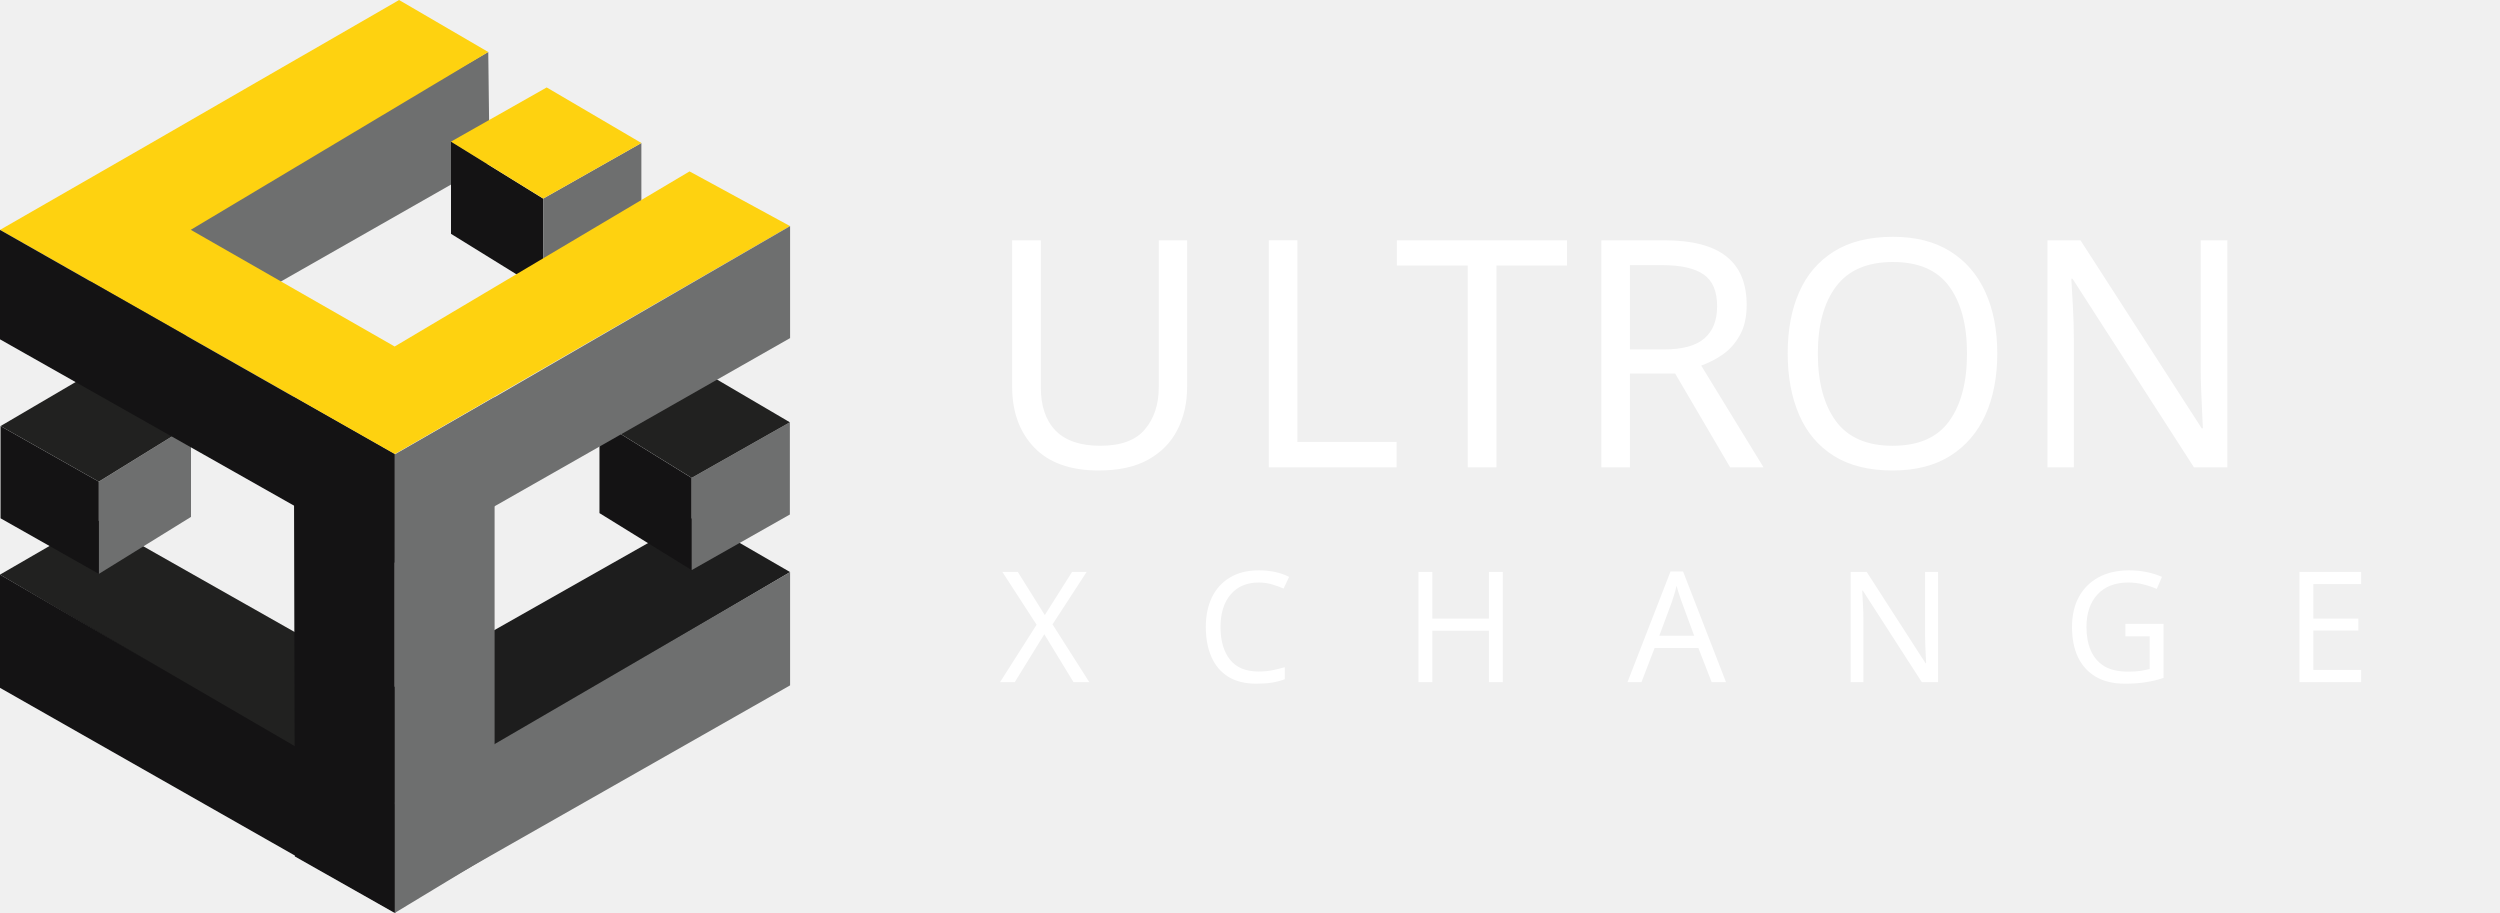
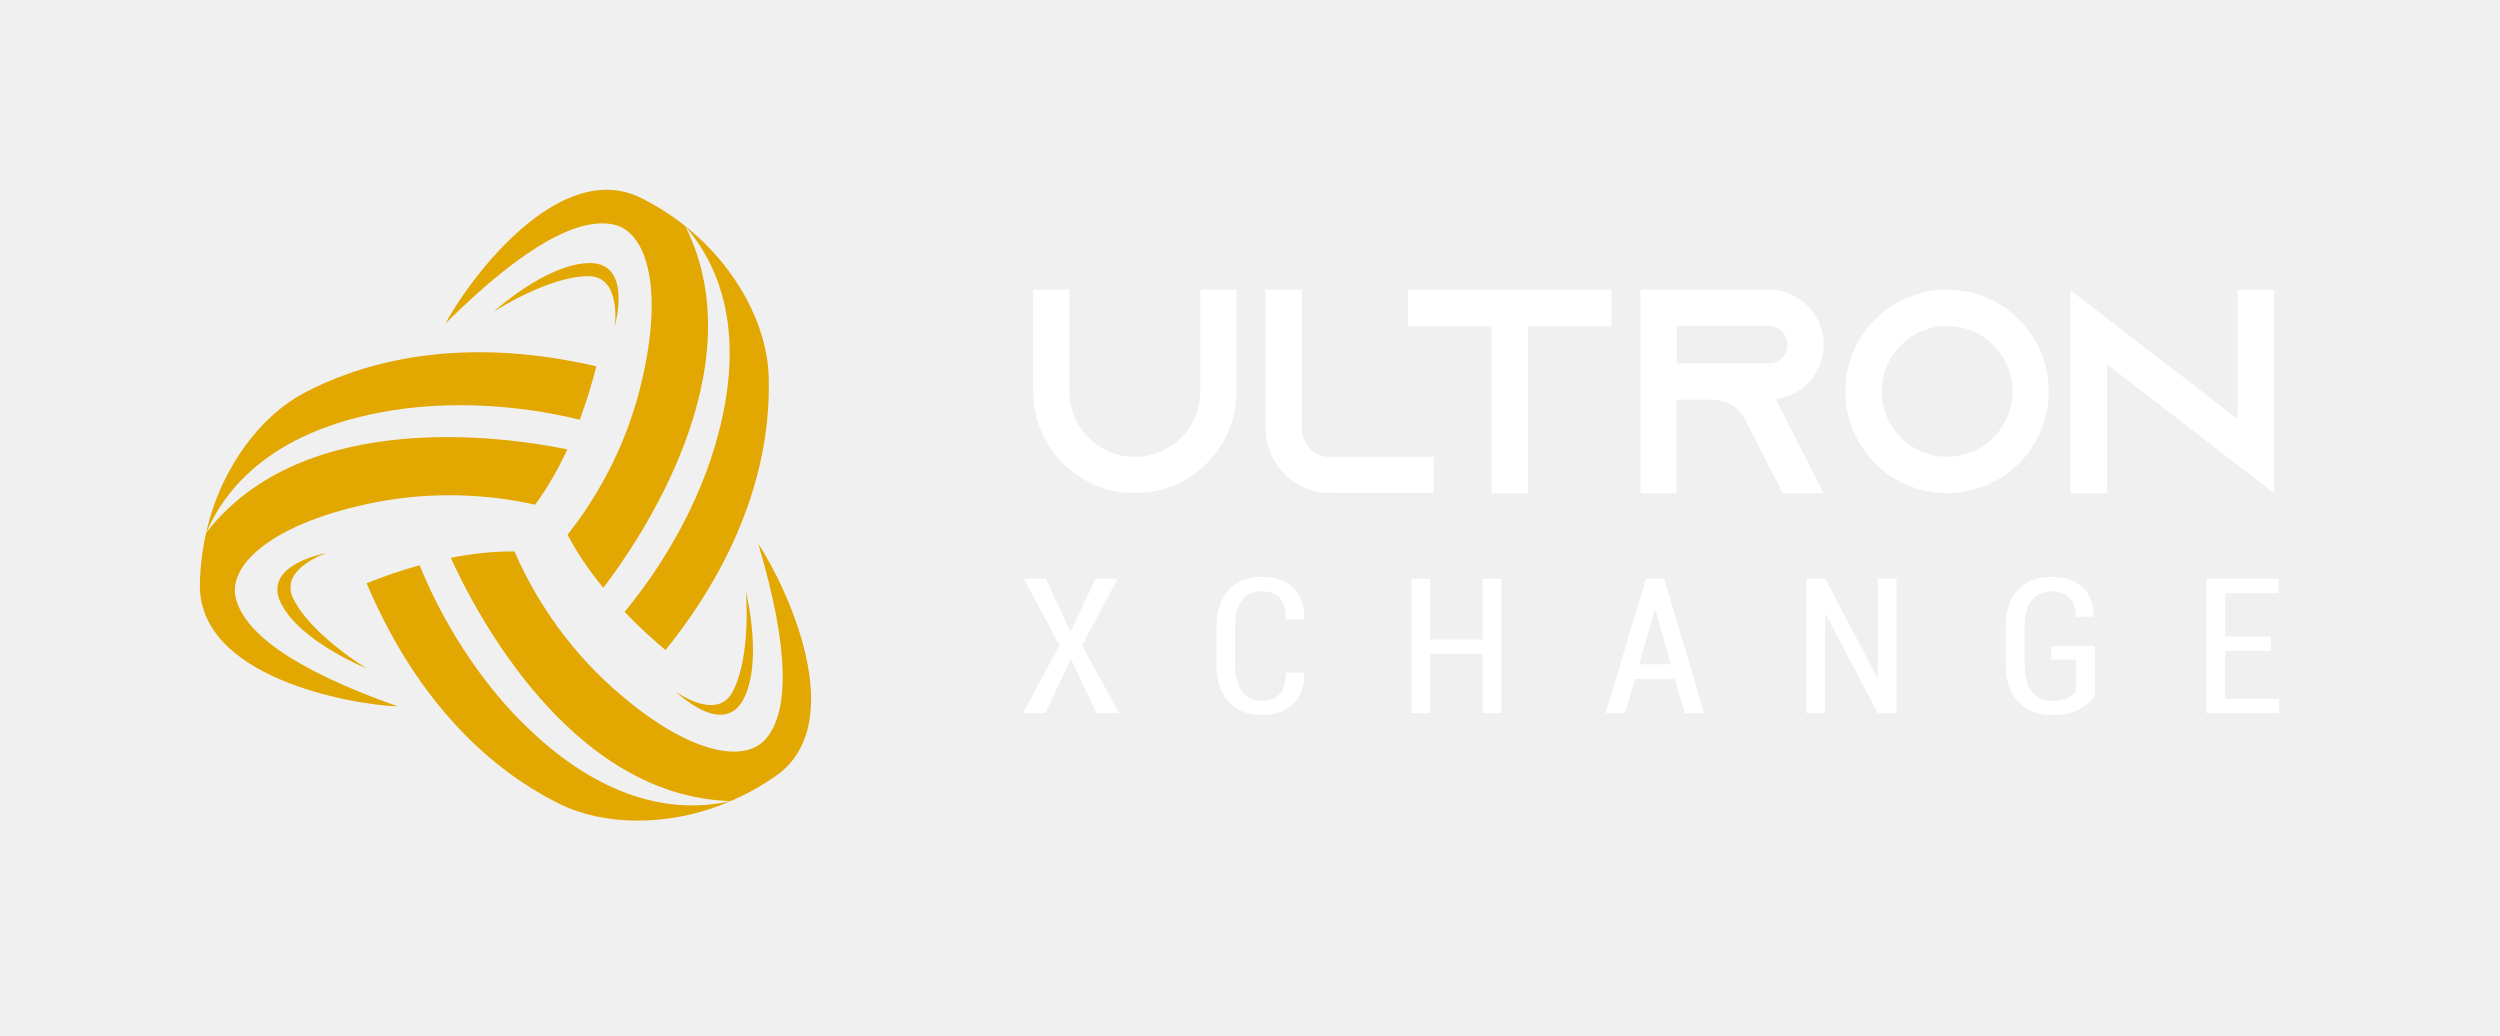
- <svg xmlns="http://www.w3.org/2000/svg" id="Layer_2" data-name="Layer 2" viewBox="0 0 323.95 118.3">
-   <defs>
-     <style>
-       .cls-1 {
-         font-family: AzonixRegular, Azonix;
-         font-size: 41.2px;
-       }
- 
-       .cls-1, .cls-2 {
-         fill: #fff;
-       }
- 
-       .cls-3 {
-         fill: #fed210;
-       }
- 
-       .cls-4 {
-         fill: #1d1d1d;
-       }
- 
-       .cls-5 {
-         fill: #141314;
-       }
- 
-       .cls-2 {
-         font-family: Poppins-Regular, Poppins;
-         font-size: 20px;
-         letter-spacing: .71em;
-       }
- 
-       .cls-6 {
-         fill: #6e6f6f;
-       }
- 
-       .cls-7 {
-         fill: #212120;
-       }
- 
-       .cls-8 {
-         letter-spacing: -.19em;
-       }
-     </style>
-   </defs>
-   <g id="Layer_1-2" data-name="Layer 1">
+ <svg xmlns="http://www.w3.org/2000/svg" version="1.1" id="Layer_1" x="0px" y="0px" viewBox="0 0 2829 1172" style="enable-background:new 0 0 2829 1172;" xml:space="preserve">
+   <style type="text/css">
+ 	.st0{clip-path:url(#SVGID_00000111913106483534091330000009535007794758024374_);}
+ 	.st1{clip-path:url(#SVGID_00000085965216698005628240000000659947334411690381_);}
+ 	.st2{fill:#E2A700;}
+ 	.st3{clip-path:url(#SVGID_00000072962869267387036390000003772848171870476470_);}
+ 	.st4{clip-path:url(#SVGID_00000166650771777455174480000014313733536857898145_);}
+ 	.st5{clip-path:url(#SVGID_00000134214656243460164190000006873634618066974870_);}
+ 	.st6{clip-path:url(#SVGID_00000011726048097455551530000002872355118092174476_);}
+ 	.st7{clip-path:url(#SVGID_00000034060251752786976320000011084429463800121533_);}
+ 	.st8{clip-path:url(#SVGID_00000045607051084489375720000005597014892945188484_);}
+ 	.st9{clip-path:url(#SVGID_00000168837715238106250250000013787201860309610151_);}
+ 	.st10{clip-path:url(#SVGID_00000142170534469351149570000009992775121109322940_);}
+ 	.st11{clip-path:url(#SVGID_00000041974612731944680560000016469829961089159335_);}
+ 	.st12{clip-path:url(#SVGID_00000132069017829849562300000006474634269737759617_);}
+ 	.st13{clip-path:url(#SVGID_00000137812739882662988980000011841519313590351293_);}
+ 	.st14{clip-path:url(#SVGID_00000029765813122990928560000003095447468434936230_);}
+ 	.st15{clip-path:url(#SVGID_00000103262945511195011050000012554344312174967981_);}
+ 	.st16{clip-path:url(#SVGID_00000139289574990695024470000018301896409590374844_);}
+ 	.st17{clip-path:url(#SVGID_00000017513929124074504740000015708794436653643410_);}
+ 	.st18{clip-path:url(#SVGID_00000019647670018244722800000017314416251746259375_);}
+ 	.st19{fill:url(#SVGID_00000049900799619027940820000016998713964666133689_);}
+ 	.st20{fill:none;stroke:#542800;stroke-width:2;stroke-miterlimit:10;}
+ 	.st21{fill:#542800;}
+ 	.st22{fill:none;stroke:url(#SVGID_00000044144064268853164650000012604861690652041915_);stroke-width:2;stroke-miterlimit:10;}
+ 	.st23{fill:none;stroke:url(#SVGID_00000082355581602611084680000003762993602717931397_);stroke-width:2;stroke-miterlimit:10;}
+ 	.st24{fill:#D3B32A;}
+ 	.st25{fill:#331C0E;}
+ 	.st26{clip-path:url(#SVGID_00000047034128969486353560000002605764078954603176_);}
+ 	
+ 		.st27{clip-path:url(#SVGID_00000130635752420331137900000011183042400381488278_);fill:url(#SVGID_00000029763102349219964470000016901710757068025787_);}
+ 	.st28{clip-path:url(#SVGID_00000163039739019128460570000017706748205803787144_);}
+ 	
+ 		.st29{clip-path:url(#SVGID_00000003093047055019585020000015798712620461171889_);fill:url(#SVGID_00000013880591108858023860000014512980698696819124_);}
+ 	.st30{clip-path:url(#SVGID_00000031921127405118016920000010402831429729590188_);}
+ 	
+ 		.st31{clip-path:url(#SVGID_00000127043396370178615410000009829864414494941322_);fill:url(#SVGID_00000102531823850554622750000002011449963475432880_);}
+ 	.st32{clip-path:url(#SVGID_00000148645515028793073600000006910367668681005478_);}
+ 	
+ 		.st33{clip-path:url(#SVGID_00000024696642512148426520000016298554247093503408_);fill:url(#SVGID_00000141441482620359631110000012168892420769412000_);}
+ 	.st34{clip-path:url(#SVGID_00000178206359295984508330000002432469392114648505_);}
+ 	
+ 		.st35{clip-path:url(#SVGID_00000177483363883899835170000016088046784578932151_);fill:url(#SVGID_00000042006814486434697160000006598870721217691288_);}
+ 	.st36{clip-path:url(#SVGID_00000147904060826758573490000018245097845079819448_);}
+ 	
+ 		.st37{clip-path:url(#SVGID_00000103238472210628390900000007746837132450201987_);fill:url(#SVGID_00000067194611887112921680000015103242570072943767_);}
+ 	.st38{clip-path:url(#SVGID_00000142855015542908249540000006697437733139338628_);}
+ 	.st39{clip-path:url(#SVGID_00000041296294845059072400000002479155859086492552_);}
+ 	.st40{fill:#FFFFFF;}
+ 	.st41{clip-path:url(#SVGID_00000047762496416645156920000011547849166718190743_);fill:#351800;}
+ 	.st42{fill:url(#SVGID_00000132052657731402851910000003576424418111667625_);}
+ 	.st43{fill:url(#SVGID_00000113329782653058210550000014416450528198112423_);}
+ 	.st44{fill:url(#SVGID_00000181054495051650731060000003234264982919554434_);}
+ 	.st45{fill:url(#SVGID_00000003090458410665065660000015520620207450020541_);}
+ 	.st46{fill:url(#SVGID_00000013888465333296658930000013309191284601796777_);}
+ 	.st47{fill:url(#SVGID_00000181089579455619206330000016008640577951525820_);}
+ 	.st48{fill:url(#SVGID_00000138533638491142416090000014050516186904447155_);}
+ 	.st49{fill:url(#SVGID_00000018222182928327502720000002755477014915268487_);}
+ 	.st50{fill:url(#SVGID_00000173865289164498174860000017827393417727639198_);}
+ 	.st51{fill:url(#SVGID_00000164496834518152893430000011100593612960721855_);}
+ 	.st52{fill:url(#SVGID_00000044152745063337564650000017176988566159985593_);}
+ 	.st53{fill:url(#SVGID_00000036965652401149356470000009550298283393394099_);}
+ 	.st54{fill:url(#SVGID_00000122695058987134641510000000507041954653558663_);}
+ 	.st55{fill:url(#SVGID_00000116209143980885920190000000829974036070658722_);}
+ 	.st56{fill:url(#SVGID_00000114067479232003678610000005255910254359415197_);}
+ 	.st57{fill:url(#SVGID_00000146479242009809345090000001775756373628607651_);}
+ 	.st58{fill:url(#SVGID_00000101085981582251873110000001633925223480256668_);}
+ 	.st59{fill:url(#SVGID_00000034789644338318775610000006173659586818480563_);}
+ </style>
+   <g>
+     <g>
+       <path class="st40" d="M1399.3,327.8v115.1c0,63.6-51.5,115.1-115.1,115.1c-63.6,0-115.1-51.5-115.1-115.1V327.8h41v115.1    c0,40.9,33.2,74.1,74.1,74.1s74.1-33.2,74.1-74.1V327.8H1399.3z" />
+       <path class="st40" d="M1622.1,516.9v41h-116.6c-11.6,0-22.6-2.7-32.3-7.5c-14.6-7.1-26.4-18.9-33.4-33.5    c-4.9-9.7-7.7-20.6-7.7-32.3V327.8h41v160.9c1.9,14.6,13.5,26.2,28.2,28.2H1622.1z" />
+       <path class="st40" d="M1823.4,328v41.1h-94.5v189.1h-41.1V369.1h-94.5V328H1823.4z" />
+       <path class="st40" d="M2042.6,516.9l20.9,41.2h-46.1l-21.1-41.2l-22-43.1l-1-1.8c-7.1-11.8-20.1-19.7-35-19.7h-41v105.8h-41V327.8    h145.3c17.2,0,32.7,7,43.9,18.2c11.2,11.3,18.2,26.9,18.2,44c0,25.2-14.9,46.9-36.4,56.6c-5.6,2.6-11.6,4.4-17.9,5.1    c0,0,0,0-0.1,0L2042.6,516.9z M2001.7,411.2c3,0,5.9-0.5,8.6-1.9c7.7-3.4,12.4-10.9,12.4-19.3c0-7.5-4-12.7-6.3-15.2    c-2.7-2.6-7.5-6-14.8-6h-104.2v42.4H2001.7z" />
+       <path class="st40" d="M2318.4,442.9c0,63.6-51.5,115.1-115.1,115.1c-63.5,0-115.1-51.5-115.1-115.1c0-63.5,51.5-115.1,115.1-115.1    S2318.4,379.4,2318.4,442.9z M2277.4,442.9c0-40.8-33.2-74-74-74c-40.8,0-74,33.2-74,74s33.2,74,74,74    C2244.1,517,2277.4,483.8,2277.4,442.9z" />
+       <path class="st40" d="M2573.4,327.8v230.2l-41.2-31.7l-147.9-114v145.7h-41.2V328.6l41.2,31.7l147.9,114V327.8H2573.4z" />
+     </g>
+     <g>
+       <path class="st40" d="M1211.1,714.4h0.6l27.9-59.4h25.1l-40.3,75.3l42,76.7h-25.5l-28.8-60.8h-0.6l-28.7,60.8h-25.2l41.3-76.7    l-40.3-75.3h24.8L1211.1,714.4z" />
+       <path class="st40" d="M1475.6,761.2l0.2,0.6c0.3,15-3.9,26.6-12.5,34.9c-8.6,8.3-20.5,12.4-35.6,12.4c-15.6,0-28-5-37.3-15    c-9.3-10-13.9-24-13.9-42V710c0-18,4.6-32,13.7-42.1c9.1-10.1,21.4-15.1,36.7-15.1c15.5,0,27.6,4,36.3,12.1    c8.7,8,12.9,19.8,12.6,35.2l-0.2,0.6h-20.4c0-10.9-2.4-18.8-7.1-24c-4.7-5.1-11.8-7.7-21.3-7.7c-9.3,0-16.5,3.5-21.6,10.5    c-5.1,7-7.6,17-7.6,30.1v42.5c0,13.2,2.6,23.3,7.8,30.4c5.2,7,12.6,10.5,22.1,10.5c9.2,0,16.1-2.5,20.7-7.6    c4.6-5,6.9-13.1,6.9-24.3H1475.6z" />
+       <path class="st40" d="M1699,806.9h-21.2v-67h-59.5v67h-21.2V655h21.2v68.8h59.5V655h21.2V806.9z" />
+       <path class="st40" d="M1895.4,768.5H1850l-11,38.4h-22l45.6-152h20.6l45.2,152h-22L1895.4,768.5z M1854.8,751.7h35.9l-17.5-61.8    h-0.6L1854.8,751.7z" />
+       <path class="st40" d="M2146.1,806.9h-21.3L2066,694.8l-0.6,0.2v111.9h-21.2V655h21.2l58.9,111.8l0.6-0.1V655h21.3V806.9z" />
+       <path class="st40" d="M2370.5,787.1c-3.6,5.8-9.4,10.9-17.3,15.3c-7.9,4.5-18.1,6.7-30.5,6.7c-15.9,0-28.7-4.8-38.4-14.5    c-9.7-9.7-14.6-23.4-14.6-41.3v-45.1c0-17.6,4.7-31.2,14.1-40.9c9.4-9.7,21.9-14.5,37.5-14.5c15.4,0,27.2,4,35.6,11.9    s12.4,18.8,12.1,32.6l-0.2,0.6h-19.9c0-9.1-2.3-16.2-6.9-21.2c-4.6-5-11.4-7.6-20.2-7.6c-9.5,0-17,3.3-22.5,10    c-5.5,6.6-8.2,16.3-8.2,29v45.3c0,12.9,2.8,22.8,8.5,29.6c5.7,6.8,13.4,10.2,23.1,10.2c7.2,0,12.9-1.1,17.2-3.3    c4.3-2.2,7.4-4.9,9.3-8.1v-35.4h-28v-15.4h49.3V787.1z" />
+       <path class="st40" d="M2569.6,736.4h-51.6v54.5h60.8v16.1h-81.9V655h81.4v16.3h-60.2v49h51.6V736.4z" />
+     </g>
+   </g>
+   <g>
    <g>
      <g>
-         <text class="cls-1" transform="translate(127.45 60.56)">
-           <tspan x="0" y="0">U</tspan>
-           <tspan class="cls-8" x="32.96" y="0">L</tspan>
-           <tspan x="53.15" y="0">TRON</tspan>
-         </text>
-         <text class="cls-2" transform="translate(129.51 88.39)">
-           <tspan x="0" y="0">XCHANGE</tspan>
-         </text>
+         <path class="st2" d="M726.5,224.5c18.1,9.2,34.4,19.8,49,31.4c81.2,162.3-52.3,356.3-92.8,409.3c-14.9-18.2-29-38.4-40.5-60.1     c22.9-28.7,60.8-84.7,80.8-160.8c29.9-113.9,9.9-181.5-28.1-190.1c-38.1-8.6-98.9,20.6-190.8,111.8     C529.8,318.1,632.4,176.7,726.5,224.5z" />
+         <path class="st2" d="M753.1,735.6c-13.9-11.6-30-26.1-46.3-43.2c21.3-25.5,69.3-88.9,97.5-172.7c48.5-146.2,4-225.9-28.9-263.8     c61.5,48.9,92.5,115.7,94.4,168.5C872,485,860.9,601.7,753.1,735.6z" />
      </g>
+       <path class="st2" d="M558.5,352.8c0,0,60.5-55.1,109.1-55.1s28.1,71.3,28.1,71.3s7.8-56.5-29.9-56.5    C620.4,312.5,558.5,352.8,558.5,352.8z" />
+     </g>
+     <g>
      <g>
-         <polygon class="cls-7" points="12.39 67.29 0 74.46 51.19 104.59 63.91 96.47 12.39 67.29" />
-         <polygon class="cls-4" points="89.99 66.96 102.38 74.13 51.19 104.26 38.48 96.14 89.99 66.96" />
-         <polygon class="cls-6" points="63.27 6.73 63.44 21.07 11.48 50.67 11.48 36.62 63.27 6.73" />
-         <g>
-           <polygon class="cls-5" points="70.39 37.69 58.44 30.3 58.44 18.35 70.39 25.74 70.39 37.69" />
-           <polygon class="cls-6" points="83.11 30.48 70.39 37.68 70.39 25.73 83.11 18.53 83.11 30.48" />
-           <polygon class="cls-3" points="70.39 25.73 83.11 18.53 70.84 11.33 58.44 18.35 70.39 25.73" />
-         </g>
-         <g>
-           <polygon class="cls-5" points="89.63 73.88 77.68 66.49 77.68 54.54 89.63 61.93 89.63 73.88" />
-           <polygon class="cls-6" points="102.35 66.67 89.63 73.87 89.63 61.92 102.35 54.72 102.35 66.67" />
-           <polygon class="cls-7" points="89.63 61.92 102.35 54.72 90.08 47.52 77.68 54.54 89.63 61.92" />
-         </g>
-         <g>
-           <polygon class="cls-6" points="12.8 74.37 24.75 66.98 24.75 55.03 12.8 62.42 12.8 74.37" />
-           <polygon class="cls-5" points=".07 67.16 12.8 74.36 12.8 62.41 .07 55.21 .07 67.16" />
-           <polygon class="cls-7" points="12.8 62.41 .07 55.21 12.35 48.01 24.75 55.03 12.8 62.41" />
-         </g>
-         <polygon class="cls-6" points="102.38 74.13 102.38 88.81 51.14 117.95 51.15 103.95 102.38 74.13" />
-         <polygon class="cls-5" points="0 74.46 0 89.13 51.25 118.28 51.23 104.27 0 74.46" />
-         <polygon class="cls-3" points="0 29.79 19.42 18.63 32.07 11.33 38.9 7.39 39.43 7.09 51.39 .19 51.66 .03 51.71 0 63.27 6.74 24.72 29.78 51.14 44.9 89.35 22.21 102.38 29.3 51.14 58.85 0 29.79" />
-         <g>
-           <polygon class="cls-5" points="0 29.79 51.14 58.85 51.14 72.9 0 43.97 0 29.79" />
-           <polygon class="cls-6" points="102.38 29.3 102.38 43.81 51.14 72.97 51.15 58.96 102.38 29.3" />
-           <g>
-             <polygon class="cls-5" points="51.15 118.3 38.21 110.98 38.07 51.46 51.15 58.89 51.15 118.3" />
-             <polygon class="cls-6" points="51.15 118.3 64.09 110.47 64.09 51.46 51.15 58.89 51.15 118.3" />
-           </g>
-         </g>
+         <path class="st2" d="M226.2,660.9c0.4-20.2,2.9-39.6,7-57.8C344,459.4,576.7,495.1,642,508.5c-9.9,21.4-21.9,42.8-36.5,62.6     c-35.8-8.1-102.7-17.9-179.9-2.8c-115.6,22.6-167.7,70-158.9,108c8.8,38,61.6,80.1,183.6,123.1     C396.1,797.3,224.1,766.4,226.2,660.9z" />
+         <path class="st2" d="M233.2,603.1c17.3-76.6,63.9-133.6,110.7-158.3c53.5-28.3,163.5-69.1,330.9-30.3     c-4.4,17.5-10.5,38.4-18.7,60.5c-32.2-8.1-110.2-23.7-197.9-12.7C305.4,482.3,253,557,233.2,603.1z" />
      </g>
+       <path class="st2" d="M414.8,756.3c0,0-75.9-30.5-97.1-74.2c-21.1-43.8,52-56.3,52-56.3s-54.3,17.5-37.9,51.5    C351.6,718.1,414.8,756.3,414.8,756.3z" />
+     </g>
+     <g>
+       <g>
+         <path class="st2" d="M826.9,906.5c-72.2,31-145.7,26.8-193.1,3.5c-54.4-26.7-152-91.8-218.9-250c16.8-6.8,37.2-14.1,59.9-20.4     c12.4,30.8,45.6,103.1,106,167.6C686.7,919,777.9,917.6,826.9,906.5z" />
+         <path class="st2" d="M877.7,878.2c-16.6,11.6-33.7,20.9-50.8,28.3C645.5,901.3,537.7,692,510.1,631.2c23.1-4.5,47.5-7.4,72.1-7.2     c14.5,33.8,45.9,93.6,103.4,147.3c86.2,80.2,155.2,94.6,180.8,65.1c25.6-29.5,28.6-96.9-8.3-220.9     C888.3,660.7,964.3,817.9,877.7,878.2z" />
+       </g>
+       <path class="st2" d="M844.1,669.6c0,0,19.9,79.3-3.1,122.2c-23,42.8-76.1-9-76.1-9s46.1,33.6,63.9,0.4    C850.4,743.2,844.1,669.6,844.1,669.6z" />
    </g>
  </g>
</svg>
